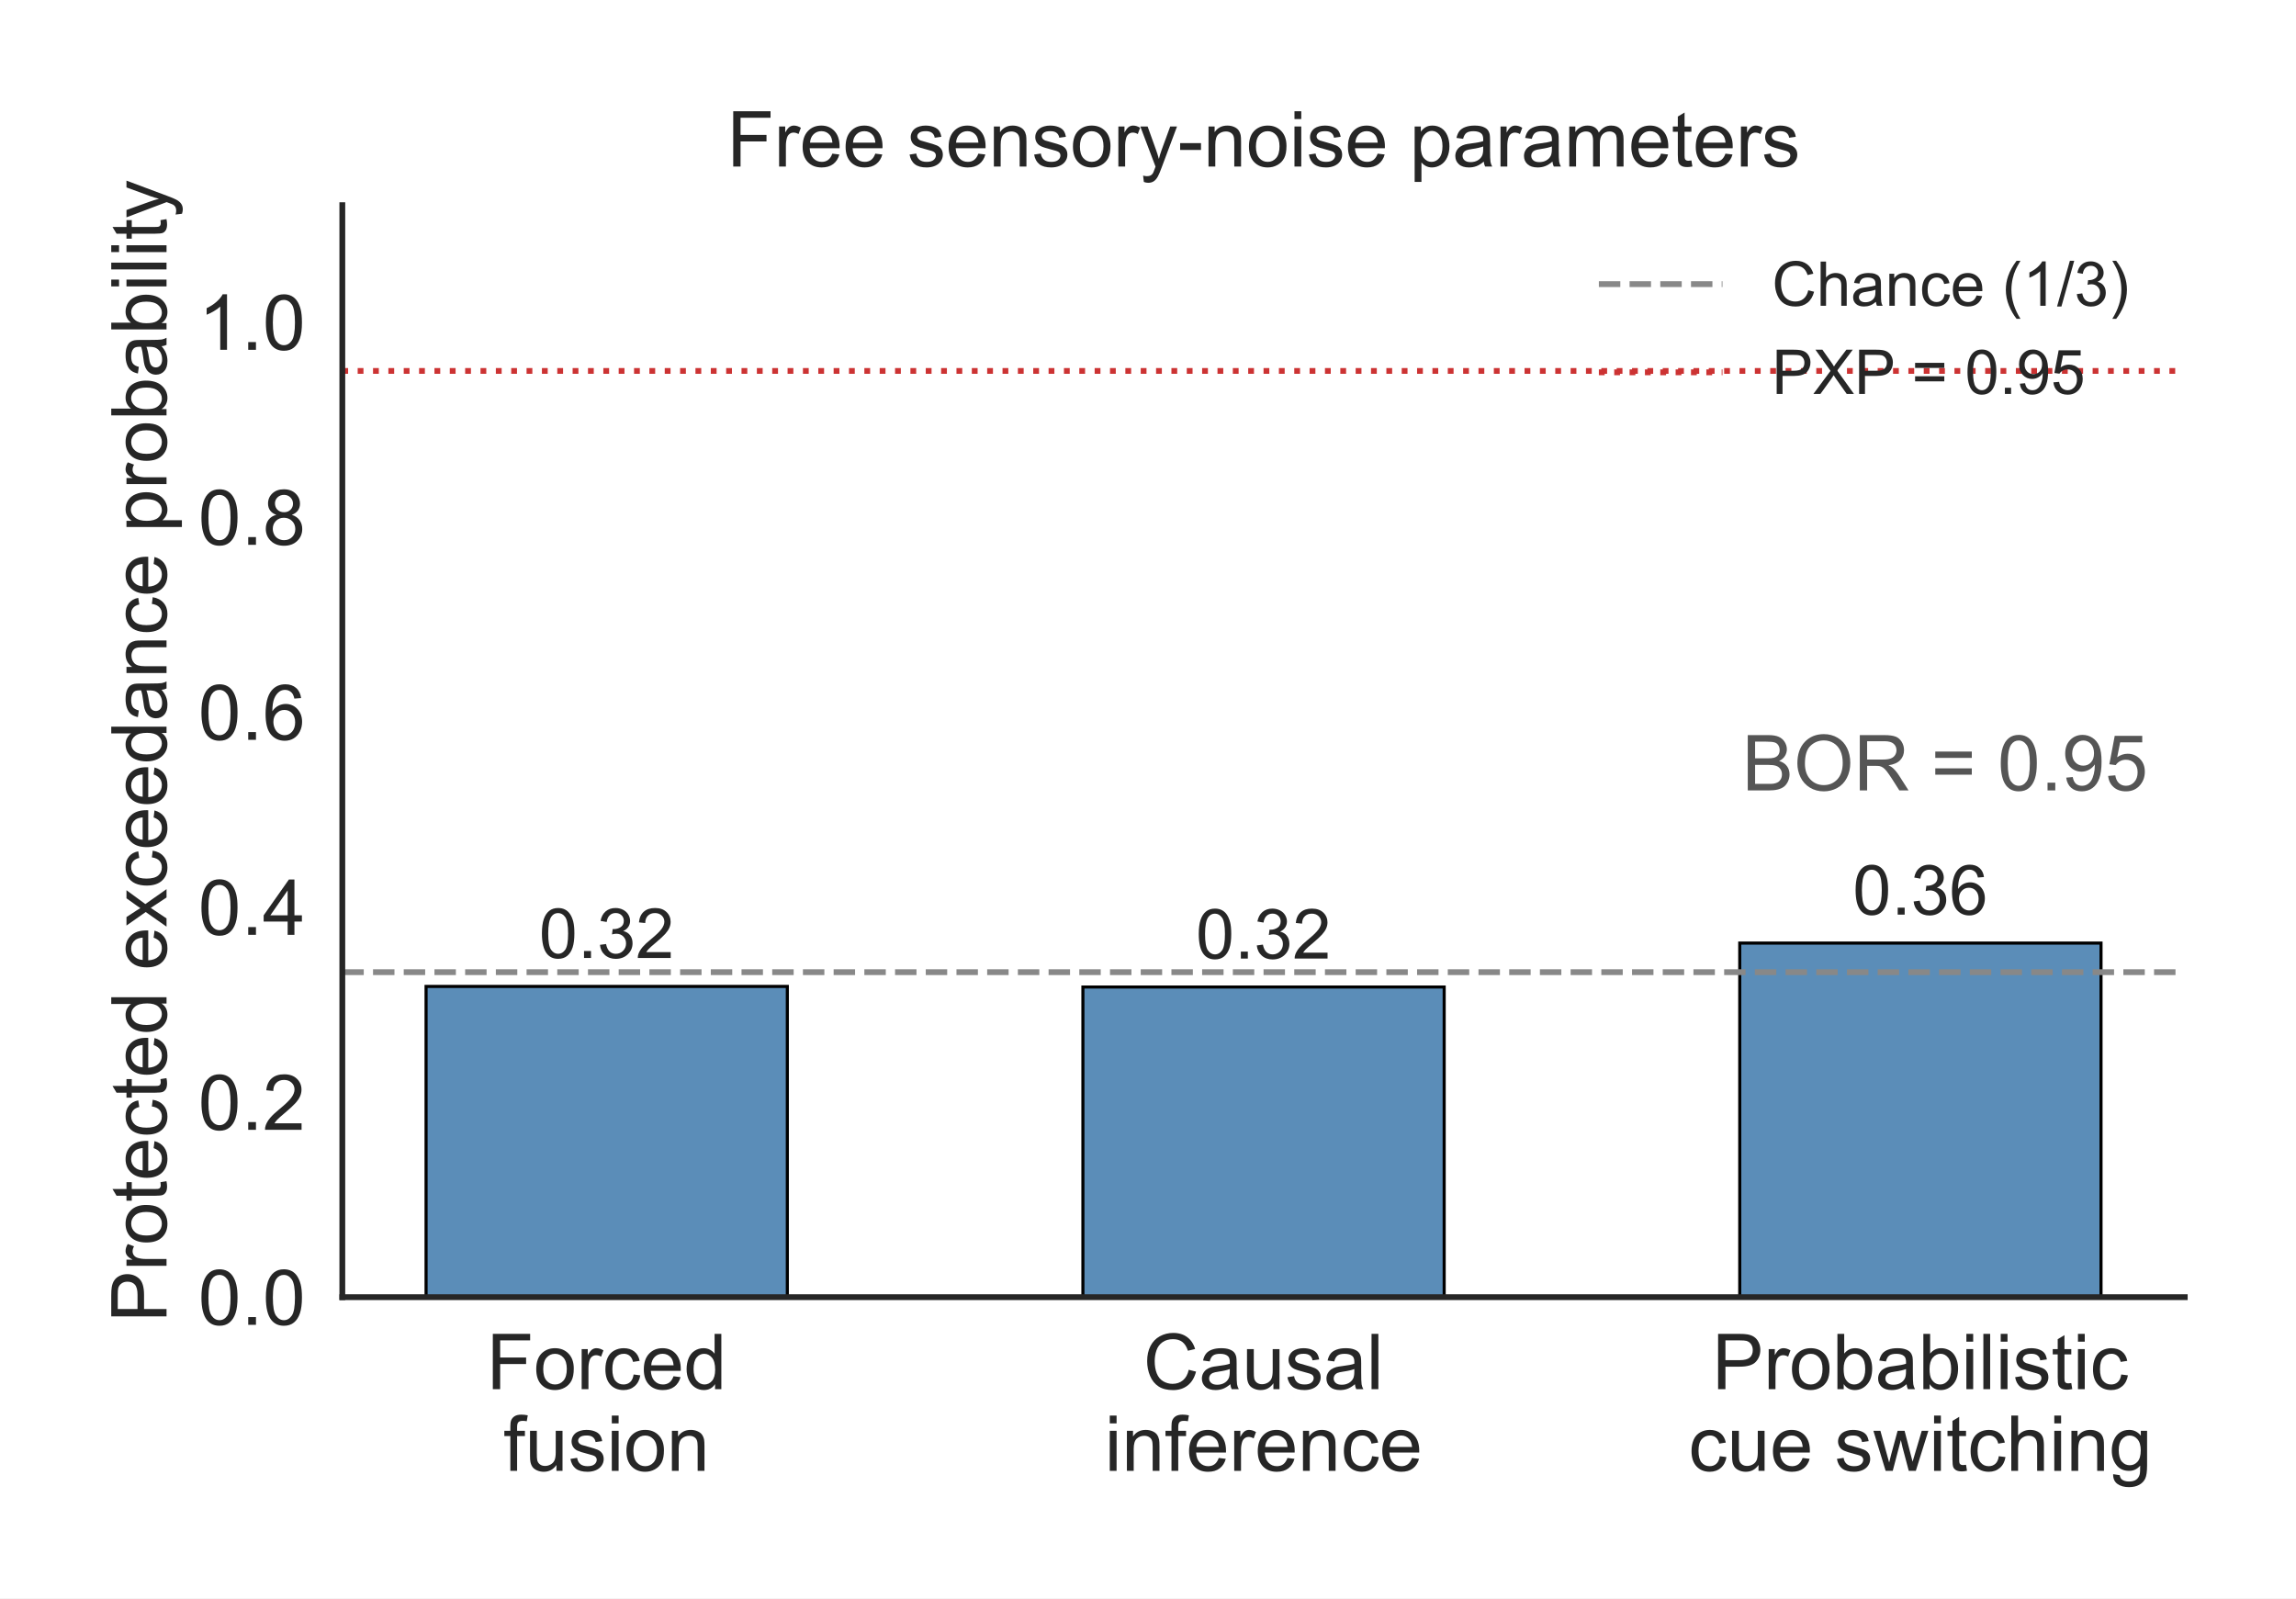
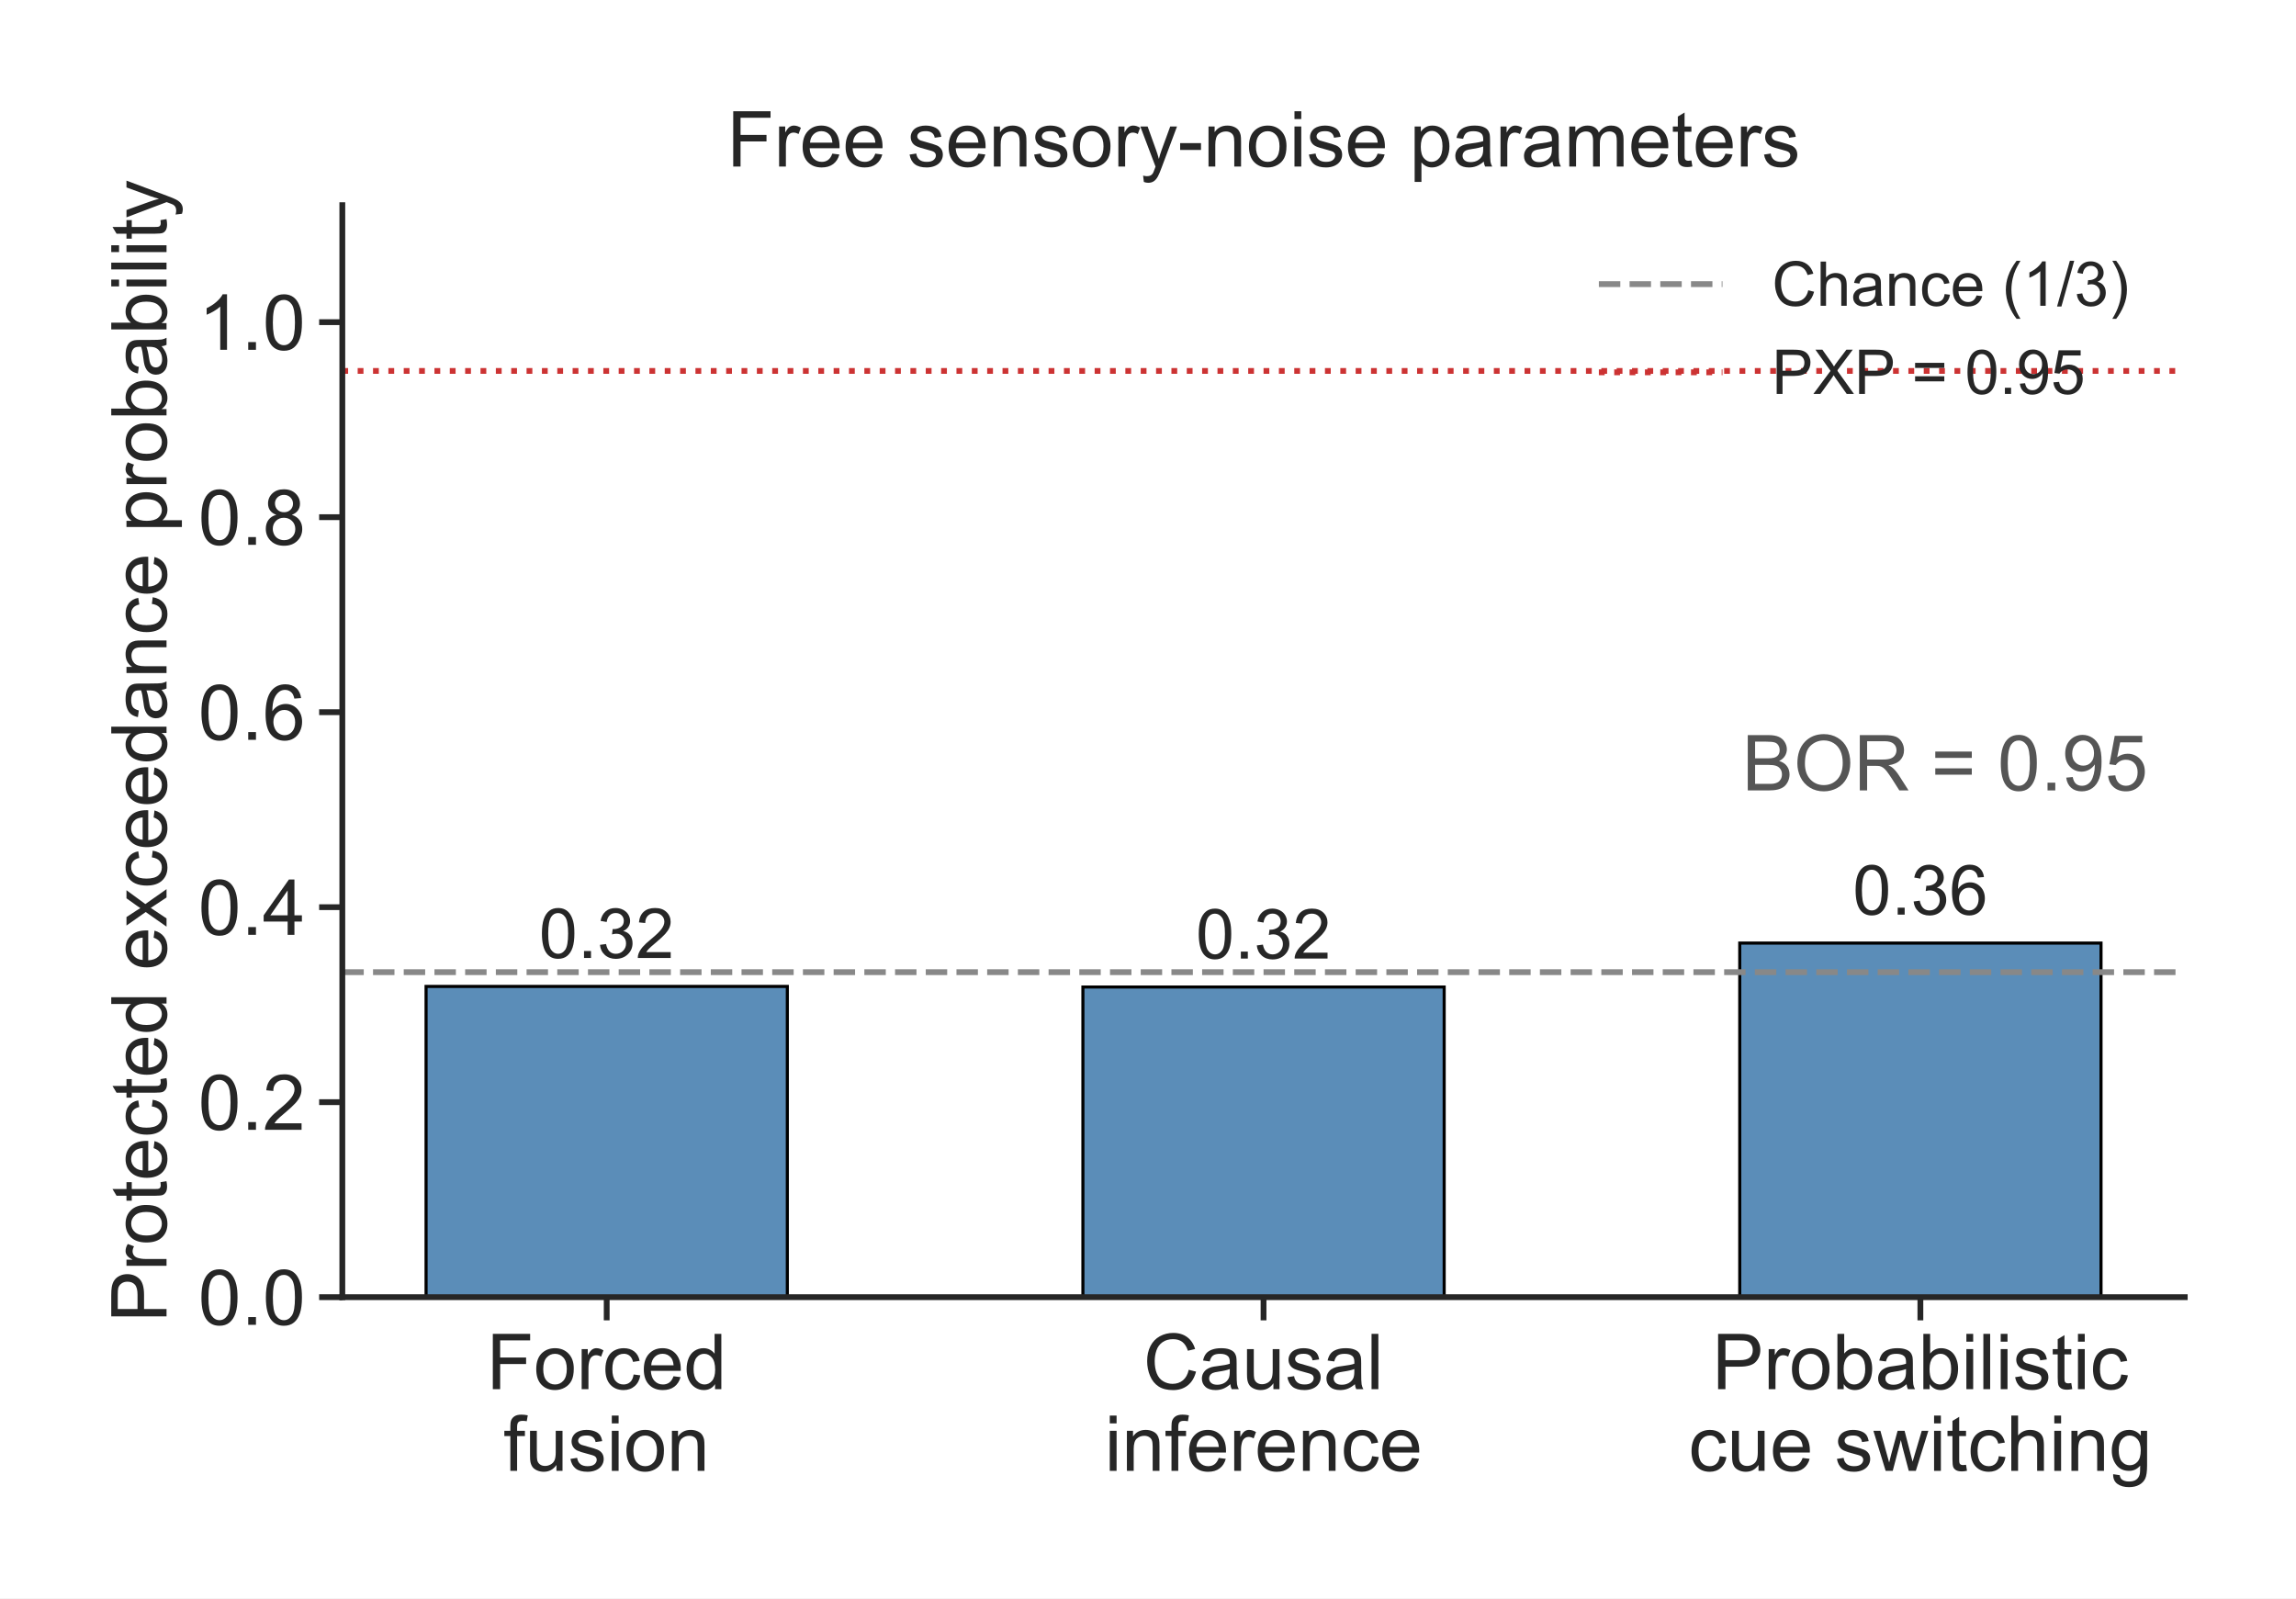
<svg xmlns="http://www.w3.org/2000/svg" xmlns:xlink="http://www.w3.org/1999/xlink" width="594.425pt" height="413.796pt" viewBox="0 0 594.425 413.796" version="1.1">
  <defs>
    <style type="text/css">*{stroke-linejoin: round; stroke-linecap: butt}</style>
  </defs>
  <g id="figure_1">
    <g id="patch_1">
      <path d="M 0 413.796  L 594.425 413.796  L 594.425 0  L 0 0  z " style="fill: #ffffff" />
    </g>
    <g id="axes_1">
      <g id="patch_2">
        <path d="M 88.625 335.818  L 565.625 335.818  L 565.625 53.116  L 88.625 53.116  z " style="fill: #ffffff" />
      </g>
      <g id="matplotlib.axis_1">
        <g id="xtick_1">
+           <g id="line2d_1">
+             <defs>
+               <path id="mfd891dc692" d="M 0 0  L 0 6  " style="stroke: #262626; stroke-width: 1.5" />
+             </defs>
+             <g>
+               <use xlink:href="#mfd891dc692" x="157.072" y="335.818" style="fill: #262626; stroke: #262626; stroke-width: 1.5" />
+             </g>
+           </g>
          <g id="text_1">
            <g style="fill: #262626" transform="translate(125.9512 359.6332) scale(0.2 -0.2)">
              <defs>
                <path id="ArialMT-46" d="M 525 0  L 525 4581  L 3616 4581  L 3616 4041  L 1131 4041  L 1131 2622  L 3281 2622  L 3281 2081  L 1131 2081  L 1131 0  L 525 0  z " transform="scale(0.015625)" />
                <path id="ArialMT-6f" d="M 213 1659  Q 213 2581 725 3025  Q 1153 3394 1769 3394  Q 2453 3394 2887 2945  Q 3322 2497 3322 1706  Q 3322 1066 3130 698  Q 2938 331 2570 128  Q 2203 -75 1769 -75  Q 1072 -75 642 372  Q 213 819 213 1659  z M 791 1659  Q 791 1022 1069 705  Q 1347 388 1769 388  Q 2188 388 2466 706  Q 2744 1025 2744 1678  Q 2744 2294 2464 2611  Q 2184 2928 1769 2928  Q 1347 2928 1069 2612  Q 791 2297 791 1659  z " transform="scale(0.015625)" />
                <path id="ArialMT-72" d="M 416 0  L 416 3319  L 922 3319  L 922 2816  Q 1116 3169 1280 3281  Q 1444 3394 1641 3394  Q 1925 3394 2219 3213  L 2025 2691  Q 1819 2813 1613 2813  Q 1428 2813 1281 2702  Q 1134 2591 1072 2394  Q 978 2094 978 1738  L 978 0  L 416 0  z " transform="scale(0.015625)" />
                <path id="ArialMT-63" d="M 2588 1216  L 3141 1144  Q 3050 572 2676 248  Q 2303 -75 1759 -75  Q 1078 -75 664 370  Q 250 816 250 1647  Q 250 2184 428 2587  Q 606 2991 970 3192  Q 1334 3394 1763 3394  Q 2303 3394 2647 3120  Q 2991 2847 3088 2344  L 2541 2259  Q 2463 2594 2264 2762  Q 2066 2931 1784 2931  Q 1359 2931 1093 2626  Q 828 2322 828 1663  Q 828 994 1084 691  Q 1341 388 1753 388  Q 2084 388 2306 591  Q 2528 794 2588 1216  z " transform="scale(0.015625)" />
                <path id="ArialMT-65" d="M 2694 1069  L 3275 997  Q 3138 488 2766 206  Q 2394 -75 1816 -75  Q 1088 -75 661 373  Q 234 822 234 1631  Q 234 2469 665 2931  Q 1097 3394 1784 3394  Q 2450 3394 2872 2941  Q 3294 2488 3294 1666  Q 3294 1616 3291 1516  L 816 1516  Q 847 969 1125 678  Q 1403 388 1819 388  Q 2128 388 2347 550  Q 2566 713 2694 1069  z M 847 1978  L 2700 1978  Q 2663 2397 2488 2606  Q 2219 2931 1791 2931  Q 1403 2931 1139 2672  Q 875 2413 847 1978  z " transform="scale(0.015625)" />
                <path id="ArialMT-64" d="M 2575 0  L 2575 419  Q 2259 -75 1647 -75  Q 1250 -75 917 144  Q 584 363 401 755  Q 219 1147 219 1656  Q 219 2153 384 2558  Q 550 2963 881 3178  Q 1213 3394 1622 3394  Q 1922 3394 2156 3267  Q 2391 3141 2538 2938  L 2538 4581  L 3097 4581  L 3097 0  L 2575 0  z M 797 1656  Q 797 1019 1065 703  Q 1334 388 1700 388  Q 2069 388 2326 689  Q 2584 991 2584 1609  Q 2584 2291 2321 2609  Q 2059 2928 1675 2928  Q 1300 2928 1048 2622  Q 797 2316 797 1656  z " transform="scale(0.015625)" />
              </defs>
              <use xlink:href="#ArialMT-46" />
              <use xlink:href="#ArialMT-6f" transform="translate(61.08398 0)" />
              <use xlink:href="#ArialMT-72" transform="translate(116.6992 0)" />
              <use xlink:href="#ArialMT-63" transform="translate(150 0)" />
              <use xlink:href="#ArialMT-65" transform="translate(200 0)" />
              <use xlink:href="#ArialMT-64" transform="translate(255.6152 0)" />
            </g>
            <g style="fill: #262626" transform="translate(130.3887 380.787) scale(0.2 -0.2)">
              <defs>
                <path id="ArialMT-66" d="M 556 0  L 556 2881  L 59 2881  L 59 3319  L 556 3319  L 556 3672  Q 556 4006 616 4169  Q 697 4388 901 4523  Q 1106 4659 1475 4659  Q 1713 4659 2000 4603  L 1916 4113  Q 1741 4144 1584 4144  Q 1328 4144 1222 4034  Q 1116 3925 1116 3625  L 1116 3319  L 1763 3319  L 1763 2881  L 1116 2881  L 1116 0  L 556 0  z " transform="scale(0.015625)" />
                <path id="ArialMT-75" d="M 2597 0  L 2597 488  Q 2209 -75 1544 -75  Q 1250 -75 995 37  Q 741 150 617 320  Q 494 491 444 738  Q 409 903 409 1263  L 409 3319  L 972 3319  L 972 1478  Q 972 1038 1006 884  Q 1059 663 1231 536  Q 1403 409 1656 409  Q 1909 409 2131 539  Q 2353 669 2445 892  Q 2538 1116 2538 1541  L 2538 3319  L 3100 3319  L 3100 0  L 2597 0  z " transform="scale(0.015625)" />
                <path id="ArialMT-73" d="M 197 991  L 753 1078  Q 800 744 1014 566  Q 1228 388 1613 388  Q 2000 388 2187 545  Q 2375 703 2375 916  Q 2375 1106 2209 1216  Q 2094 1291 1634 1406  Q 1016 1563 777 1677  Q 538 1791 414 1992  Q 291 2194 291 2438  Q 291 2659 392 2848  Q 494 3038 669 3163  Q 800 3259 1026 3326  Q 1253 3394 1513 3394  Q 1903 3394 2198 3281  Q 2494 3169 2634 2976  Q 2775 2784 2828 2463  L 2278 2388  Q 2241 2644 2061 2787  Q 1881 2931 1553 2931  Q 1166 2931 1000 2803  Q 834 2675 834 2503  Q 834 2394 903 2306  Q 972 2216 1119 2156  Q 1203 2125 1616 2013  Q 2213 1853 2448 1751  Q 2684 1650 2818 1456  Q 2953 1263 2953 975  Q 2953 694 2789 445  Q 2625 197 2315 61  Q 2006 -75 1616 -75  Q 969 -75 630 194  Q 291 463 197 991  z " transform="scale(0.015625)" />
                <path id="ArialMT-69" d="M 425 3934  L 425 4581  L 988 4581  L 988 3934  L 425 3934  z M 425 0  L 425 3319  L 988 3319  L 988 0  L 425 0  z " transform="scale(0.015625)" />
                <path id="ArialMT-6e" d="M 422 0  L 422 3319  L 928 3319  L 928 2847  Q 1294 3394 1984 3394  Q 2284 3394 2536 3286  Q 2788 3178 2913 3003  Q 3038 2828 3088 2588  Q 3119 2431 3119 2041  L 3119 0  L 2556 0  L 2556 2019  Q 2556 2363 2490 2533  Q 2425 2703 2258 2804  Q 2091 2906 1866 2906  Q 1506 2906 1245 2678  Q 984 2450 984 1813  L 984 0  L 422 0  z " transform="scale(0.015625)" />
              </defs>
              <use xlink:href="#ArialMT-66" />
              <use xlink:href="#ArialMT-75" transform="translate(27.7832 0)" />
              <use xlink:href="#ArialMT-73" transform="translate(83.39844 0)" />
              <use xlink:href="#ArialMT-69" transform="translate(133.3984 0)" />
              <use xlink:href="#ArialMT-6f" transform="translate(155.6152 0)" />
              <use xlink:href="#ArialMT-6e" transform="translate(211.2305 0)" />
            </g>
          </g>
        </g>
        <g id="xtick_2">
+           <g id="line2d_2">
+             <g>
+               <use xlink:href="#mfd891dc692" x="327.125" y="335.818" style="fill: #262626; stroke: #262626; stroke-width: 1.5" />
+             </g>
+           </g>
          <g id="text_2">
            <g style="fill: #262626" transform="translate(295.9984 359.6332) scale(0.2 -0.2)">
              <defs>
                <path id="ArialMT-43" d="M 3763 1606  L 4369 1453  Q 4178 706 3683 314  Q 3188 -78 2472 -78  Q 1731 -78 1267 223  Q 803 525 561 1097  Q 319 1669 319 2325  Q 319 3041 592 3573  Q 866 4106 1370 4382  Q 1875 4659 2481 4659  Q 3169 4659 3637 4309  Q 4106 3959 4291 3325  L 3694 3184  Q 3534 3684 3231 3912  Q 2928 4141 2469 4141  Q 1941 4141 1586 3887  Q 1231 3634 1087 3207  Q 944 2781 944 2328  Q 944 1744 1114 1308  Q 1284 872 1643 656  Q 2003 441 2422 441  Q 2931 441 3284 734  Q 3638 1028 3763 1606  z " transform="scale(0.015625)" />
                <path id="ArialMT-61" d="M 2588 409  Q 2275 144 1986 34  Q 1697 -75 1366 -75  Q 819 -75 525 192  Q 231 459 231 875  Q 231 1119 342 1320  Q 453 1522 633 1644  Q 813 1766 1038 1828  Q 1203 1872 1538 1913  Q 2219 1994 2541 2106  Q 2544 2222 2544 2253  Q 2544 2597 2384 2738  Q 2169 2928 1744 2928  Q 1347 2928 1158 2789  Q 969 2650 878 2297  L 328 2372  Q 403 2725 575 2942  Q 747 3159 1072 3276  Q 1397 3394 1825 3394  Q 2250 3394 2515 3294  Q 2781 3194 2906 3042  Q 3031 2891 3081 2659  Q 3109 2516 3109 2141  L 3109 1391  Q 3109 606 3145 398  Q 3181 191 3288 0  L 2700 0  Q 2613 175 2588 409  z M 2541 1666  Q 2234 1541 1622 1453  Q 1275 1403 1131 1340  Q 988 1278 909 1158  Q 831 1038 831 891  Q 831 666 1001 516  Q 1172 366 1500 366  Q 1825 366 2078 508  Q 2331 650 2450 897  Q 2541 1088 2541 1459  L 2541 1666  z " transform="scale(0.015625)" />
                <path id="ArialMT-6c" d="M 409 0  L 409 4581  L 972 4581  L 972 0  L 409 0  z " transform="scale(0.015625)" />
              </defs>
              <use xlink:href="#ArialMT-43" />
              <use xlink:href="#ArialMT-61" transform="translate(72.2168 0)" />
              <use xlink:href="#ArialMT-75" transform="translate(127.832 0)" />
              <use xlink:href="#ArialMT-73" transform="translate(183.4473 0)" />
              <use xlink:href="#ArialMT-61" transform="translate(233.4473 0)" />
              <use xlink:href="#ArialMT-6c" transform="translate(289.0625 0)" />
            </g>
            <g style="fill: #262626" transform="translate(285.9906 380.787) scale(0.2 -0.2)">
              <use xlink:href="#ArialMT-69" />
              <use xlink:href="#ArialMT-6e" transform="translate(22.2168 0)" />
              <use xlink:href="#ArialMT-66" transform="translate(77.83203 0)" />
              <use xlink:href="#ArialMT-65" transform="translate(105.6152 0)" />
              <use xlink:href="#ArialMT-72" transform="translate(161.2305 0)" />
              <use xlink:href="#ArialMT-65" transform="translate(194.5312 0)" />
              <use xlink:href="#ArialMT-6e" transform="translate(250.1465 0)" />
              <use xlink:href="#ArialMT-63" transform="translate(305.7617 0)" />
              <use xlink:href="#ArialMT-65" transform="translate(355.7617 0)" />
            </g>
          </g>
        </g>
        <g id="xtick_3">
+           <g id="line2d_3">
+             <g>
+               <use xlink:href="#mfd891dc692" x="497.178" y="335.818" style="fill: #262626; stroke: #262626; stroke-width: 1.5" />
+             </g>
+           </g>
          <g id="text_3">
            <g style="fill: #262626" transform="translate(443.2691 359.6332) scale(0.2 -0.2)">
              <defs>
                <path id="ArialMT-50" d="M 494 0  L 494 4581  L 2222 4581  Q 2678 4581 2919 4538  Q 3256 4481 3484 4323  Q 3713 4166 3852 3881  Q 3991 3597 3991 3256  Q 3991 2672 3619 2267  Q 3247 1863 2275 1863  L 1100 1863  L 1100 0  L 494 0  z M 1100 2403  L 2284 2403  Q 2872 2403 3119 2622  Q 3366 2841 3366 3238  Q 3366 3525 3220 3729  Q 3075 3934 2838 4000  Q 2684 4041 2272 4041  L 1100 4041  L 1100 2403  z " transform="scale(0.015625)" />
                <path id="ArialMT-62" d="M 941 0  L 419 0  L 419 4581  L 981 4581  L 981 2947  Q 1338 3394 1891 3394  Q 2197 3394 2470 3270  Q 2744 3147 2920 2923  Q 3097 2700 3197 2384  Q 3297 2069 3297 1709  Q 3297 856 2875 390  Q 2453 -75 1863 -75  Q 1275 -75 941 416  L 941 0  z M 934 1684  Q 934 1088 1097 822  Q 1363 388 1816 388  Q 2184 388 2453 708  Q 2722 1028 2722 1663  Q 2722 2313 2464 2622  Q 2206 2931 1841 2931  Q 1472 2931 1203 2611  Q 934 2291 934 1684  z " transform="scale(0.015625)" />
                <path id="ArialMT-74" d="M 1650 503  L 1731 6  Q 1494 -44 1306 -44  Q 1000 -44 831 53  Q 663 150 594 308  Q 525 466 525 972  L 525 2881  L 113 2881  L 113 3319  L 525 3319  L 525 4141  L 1084 4478  L 1084 3319  L 1650 3319  L 1650 2881  L 1084 2881  L 1084 941  Q 1084 700 1114 631  Q 1144 563 1211 522  Q 1278 481 1403 481  Q 1497 481 1650 503  z " transform="scale(0.015625)" />
              </defs>
              <use xlink:href="#ArialMT-50" />
              <use xlink:href="#ArialMT-72" transform="translate(66.69922 0)" />
              <use xlink:href="#ArialMT-6f" transform="translate(100 0)" />
              <use xlink:href="#ArialMT-62" transform="translate(155.6152 0)" />
              <use xlink:href="#ArialMT-61" transform="translate(211.2305 0)" />
              <use xlink:href="#ArialMT-62" transform="translate(266.8457 0)" />
              <use xlink:href="#ArialMT-69" transform="translate(322.4609 0)" />
              <use xlink:href="#ArialMT-6c" transform="translate(344.6777 0)" />
              <use xlink:href="#ArialMT-69" transform="translate(366.8945 0)" />
              <use xlink:href="#ArialMT-73" transform="translate(389.1113 0)" />
              <use xlink:href="#ArialMT-74" transform="translate(439.1113 0)" />
              <use xlink:href="#ArialMT-69" transform="translate(466.8945 0)" />
              <use xlink:href="#ArialMT-63" transform="translate(489.1113 0)" />
            </g>
            <g style="fill: #262626" transform="translate(437.1519 380.787) scale(0.2 -0.2)">
              <defs>
                <path id="ArialMT-20" transform="scale(0.015625)" />
                <path id="ArialMT-77" d="M 1034 0  L 19 3319  L 600 3319  L 1128 1403  L 1325 691  Q 1338 744 1497 1375  L 2025 3319  L 2603 3319  L 3100 1394  L 3266 759  L 3456 1400  L 4025 3319  L 4572 3319  L 3534 0  L 2950 0  L 2422 1988  L 2294 2553  L 1622 0  L 1034 0  z " transform="scale(0.015625)" />
                <path id="ArialMT-68" d="M 422 0  L 422 4581  L 984 4581  L 984 2938  Q 1378 3394 1978 3394  Q 2347 3394 2619 3248  Q 2891 3103 3008 2847  Q 3125 2591 3125 2103  L 3125 0  L 2563 0  L 2563 2103  Q 2563 2525 2380 2717  Q 2197 2909 1863 2909  Q 1613 2909 1392 2779  Q 1172 2650 1078 2428  Q 984 2206 984 1816  L 984 0  L 422 0  z " transform="scale(0.015625)" />
                <path id="ArialMT-67" d="M 319 -275  L 866 -356  Q 900 -609 1056 -725  Q 1266 -881 1628 -881  Q 2019 -881 2231 -725  Q 2444 -569 2519 -288  Q 2563 -116 2559 434  Q 2191 0 1641 0  Q 956 0 581 494  Q 206 988 206 1678  Q 206 2153 378 2554  Q 550 2956 876 3175  Q 1203 3394 1644 3394  Q 2231 3394 2613 2919  L 2613 3319  L 3131 3319  L 3131 450  Q 3131 -325 2973 -648  Q 2816 -972 2473 -1159  Q 2131 -1347 1631 -1347  Q 1038 -1347 672 -1080  Q 306 -813 319 -275  z M 784 1719  Q 784 1066 1043 766  Q 1303 466 1694 466  Q 2081 466 2343 764  Q 2606 1063 2606 1700  Q 2606 2309 2336 2618  Q 2066 2928 1684 2928  Q 1309 2928 1046 2623  Q 784 2319 784 1719  z " transform="scale(0.015625)" />
              </defs>
              <use xlink:href="#ArialMT-63" />
              <use xlink:href="#ArialMT-75" transform="translate(50 0)" />
              <use xlink:href="#ArialMT-65" transform="translate(105.6152 0)" />
              <use xlink:href="#ArialMT-20" transform="translate(161.2305 0)" />
              <use xlink:href="#ArialMT-73" transform="translate(189.0137 0)" />
              <use xlink:href="#ArialMT-77" transform="translate(239.0137 0)" />
              <use xlink:href="#ArialMT-69" transform="translate(311.2305 0)" />
              <use xlink:href="#ArialMT-74" transform="translate(333.4473 0)" />
              <use xlink:href="#ArialMT-63" transform="translate(361.2305 0)" />
              <use xlink:href="#ArialMT-68" transform="translate(411.2305 0)" />
              <use xlink:href="#ArialMT-69" transform="translate(466.8457 0)" />
              <use xlink:href="#ArialMT-6e" transform="translate(489.0625 0)" />
              <use xlink:href="#ArialMT-67" transform="translate(544.6777 0)" />
            </g>
          </g>
        </g>
      </g>
      <g id="matplotlib.axis_2">
        <g id="ytick_1">
+           <g id="line2d_4">
+             <defs>
+               <path id="m33ff378c13" d="M 0 0  L -6 0  " style="stroke: #262626; stroke-width: 1.5" />
+             </defs>
+             <g>
+               <use xlink:href="#m33ff378c13" x="88.625" y="335.818" style="fill: #262626; stroke: #262626; stroke-width: 1.5" />
+             </g>
+           </g>
          <g id="text_4">
            <g style="fill: #262626" transform="translate(51.325 342.9754) scale(0.2 -0.2)">
              <defs>
                <path id="ArialMT-30" d="M 266 2259  Q 266 3072 433 3567  Q 600 4063 929 4331  Q 1259 4600 1759 4600  Q 2128 4600 2406 4451  Q 2684 4303 2865 4023  Q 3047 3744 3150 3342  Q 3253 2941 3253 2259  Q 3253 1453 3087 958  Q 2922 463 2592 192  Q 2263 -78 1759 -78  Q 1097 -78 719 397  Q 266 969 266 2259  z M 844 2259  Q 844 1131 1108 757  Q 1372 384 1759 384  Q 2147 384 2411 759  Q 2675 1134 2675 2259  Q 2675 3391 2411 3762  Q 2147 4134 1753 4134  Q 1366 4134 1134 3806  Q 844 3388 844 2259  z " transform="scale(0.015625)" />
                <path id="ArialMT-2e" d="M 581 0  L 581 641  L 1222 641  L 1222 0  L 581 0  z " transform="scale(0.015625)" />
              </defs>
              <use xlink:href="#ArialMT-30" />
              <use xlink:href="#ArialMT-2e" transform="translate(55.61523 0)" />
              <use xlink:href="#ArialMT-30" transform="translate(83.39844 0)" />
            </g>
          </g>
        </g>
        <g id="ytick_2">
+           <g id="line2d_5">
+             <g>
+               <use xlink:href="#m33ff378c13" x="88.625" y="285.335" style="fill: #262626; stroke: #262626; stroke-width: 1.5" />
+             </g>
+           </g>
          <g id="text_5">
            <g style="fill: #262626" transform="translate(51.325 292.4929) scale(0.2 -0.2)">
              <defs>
                <path id="ArialMT-32" d="M 3222 541  L 3222 0  L 194 0  Q 188 203 259 391  Q 375 700 629 1000  Q 884 1300 1366 1694  Q 2113 2306 2375 2664  Q 2638 3022 2638 3341  Q 2638 3675 2398 3904  Q 2159 4134 1775 4134  Q 1369 4134 1125 3890  Q 881 3647 878 3216  L 300 3275  Q 359 3922 746 4261  Q 1134 4600 1788 4600  Q 2447 4600 2831 4234  Q 3216 3869 3216 3328  Q 3216 3053 3103 2787  Q 2991 2522 2730 2228  Q 2469 1934 1863 1422  Q 1356 997 1212 845  Q 1069 694 975 541  L 3222 541  z " transform="scale(0.015625)" />
              </defs>
              <use xlink:href="#ArialMT-30" />
              <use xlink:href="#ArialMT-2e" transform="translate(55.61523 0)" />
              <use xlink:href="#ArialMT-32" transform="translate(83.39844 0)" />
            </g>
          </g>
        </g>
        <g id="ytick_3">
+           <g id="line2d_6">
+             <g>
+               <use xlink:href="#m33ff378c13" x="88.625" y="234.853" style="fill: #262626; stroke: #262626; stroke-width: 1.5" />
+             </g>
+           </g>
          <g id="text_6">
            <g style="fill: #262626" transform="translate(51.325 242.0104) scale(0.2 -0.2)">
              <defs>
                <path id="ArialMT-34" d="M 2069 0  L 2069 1097  L 81 1097  L 81 1613  L 2172 4581  L 2631 4581  L 2631 1613  L 3250 1613  L 3250 1097  L 2631 1097  L 2631 0  L 2069 0  z M 2069 1613  L 2069 3678  L 634 1613  L 2069 1613  z " transform="scale(0.015625)" />
              </defs>
              <use xlink:href="#ArialMT-30" />
              <use xlink:href="#ArialMT-2e" transform="translate(55.61523 0)" />
              <use xlink:href="#ArialMT-34" transform="translate(83.39844 0)" />
            </g>
          </g>
        </g>
        <g id="ytick_4">
+           <g id="line2d_7">
+             <g>
+               <use xlink:href="#m33ff378c13" x="88.625" y="184.37" style="fill: #262626; stroke: #262626; stroke-width: 1.5" />
+             </g>
+           </g>
          <g id="text_7">
            <g style="fill: #262626" transform="translate(51.325 191.5279) scale(0.2 -0.2)">
              <defs>
                <path id="ArialMT-36" d="M 3184 3459  L 2625 3416  Q 2550 3747 2413 3897  Q 2184 4138 1850 4138  Q 1581 4138 1378 3988  Q 1113 3794 959 3422  Q 806 3050 800 2363  Q 1003 2672 1297 2822  Q 1591 2972 1913 2972  Q 2475 2972 2870 2558  Q 3266 2144 3266 1488  Q 3266 1056 3080 686  Q 2894 316 2569 119  Q 2244 -78 1831 -78  Q 1128 -78 684 439  Q 241 956 241 2144  Q 241 3472 731 4075  Q 1159 4600 1884 4600  Q 2425 4600 2770 4297  Q 3116 3994 3184 3459  z M 888 1484  Q 888 1194 1011 928  Q 1134 663 1356 523  Q 1578 384 1822 384  Q 2178 384 2434 671  Q 2691 959 2691 1453  Q 2691 1928 2437 2201  Q 2184 2475 1800 2475  Q 1419 2475 1153 2201  Q 888 1928 888 1484  z " transform="scale(0.015625)" />
              </defs>
              <use xlink:href="#ArialMT-30" />
              <use xlink:href="#ArialMT-2e" transform="translate(55.61523 0)" />
              <use xlink:href="#ArialMT-36" transform="translate(83.39844 0)" />
            </g>
          </g>
        </g>
        <g id="ytick_5">
+           <g id="line2d_8">
+             <g>
+               <use xlink:href="#m33ff378c13" x="88.625" y="133.888" style="fill: #262626; stroke: #262626; stroke-width: 1.5" />
+             </g>
+           </g>
          <g id="text_8">
            <g style="fill: #262626" transform="translate(51.325 141.0454) scale(0.2 -0.2)">
              <defs>
                <path id="ArialMT-38" d="M 1131 2484  Q 781 2613 612 2850  Q 444 3088 444 3419  Q 444 3919 803 4259  Q 1163 4600 1759 4600  Q 2359 4600 2725 4251  Q 3091 3903 3091 3403  Q 3091 3084 2923 2848  Q 2756 2613 2416 2484  Q 2838 2347 3058 2040  Q 3278 1734 3278 1309  Q 3278 722 2862 322  Q 2447 -78 1769 -78  Q 1091 -78 675 323  Q 259 725 259 1325  Q 259 1772 486 2073  Q 713 2375 1131 2484  z M 1019 3438  Q 1019 3113 1228 2906  Q 1438 2700 1772 2700  Q 2097 2700 2305 2904  Q 2513 3109 2513 3406  Q 2513 3716 2298 3927  Q 2084 4138 1766 4138  Q 1444 4138 1231 3931  Q 1019 3725 1019 3438  z M 838 1322  Q 838 1081 952 856  Q 1066 631 1291 507  Q 1516 384 1775 384  Q 2178 384 2440 643  Q 2703 903 2703 1303  Q 2703 1709 2433 1975  Q 2163 2241 1756 2241  Q 1359 2241 1098 1978  Q 838 1716 838 1322  z " transform="scale(0.015625)" />
              </defs>
              <use xlink:href="#ArialMT-30" />
              <use xlink:href="#ArialMT-2e" transform="translate(55.61523 0)" />
              <use xlink:href="#ArialMT-38" transform="translate(83.39844 0)" />
            </g>
          </g>
        </g>
        <g id="ytick_6">
+           <g id="line2d_9">
+             <g>
+               <use xlink:href="#m33ff378c13" x="88.625" y="83.405" style="fill: #262626; stroke: #262626; stroke-width: 1.5" />
+             </g>
+           </g>
          <g id="text_9">
            <g style="fill: #262626" transform="translate(51.325 90.56294) scale(0.2 -0.2)">
              <defs>
                <path id="ArialMT-31" d="M 2384 0  L 1822 0  L 1822 3584  Q 1619 3391 1289 3197  Q 959 3003 697 2906  L 697 3450  Q 1169 3672 1522 3987  Q 1875 4303 2022 4600  L 2384 4600  L 2384 0  z " transform="scale(0.015625)" />
              </defs>
              <use xlink:href="#ArialMT-31" />
              <use xlink:href="#ArialMT-2e" transform="translate(55.61523 0)" />
              <use xlink:href="#ArialMT-30" transform="translate(83.39844 0)" />
            </g>
          </g>
        </g>
        <g id="text_10">
          <g style="fill: #262626" transform="translate(43.11563 342.3276) rotate(-90) scale(0.2 -0.2)">
            <defs>
              <path id="ArialMT-78" d="M 47 0  L 1259 1725  L 138 3319  L 841 3319  L 1350 2541  Q 1494 2319 1581 2169  Q 1719 2375 1834 2534  L 2394 3319  L 3066 3319  L 1919 1756  L 3153 0  L 2463 0  L 1781 1031  L 1600 1309  L 728 0  L 47 0  z " transform="scale(0.015625)" />
              <path id="ArialMT-70" d="M 422 -1272  L 422 3319  L 934 3319  L 934 2888  Q 1116 3141 1344 3267  Q 1572 3394 1897 3394  Q 2322 3394 2647 3175  Q 2972 2956 3137 2557  Q 3303 2159 3303 1684  Q 3303 1175 3120 767  Q 2938 359 2589 142  Q 2241 -75 1856 -75  Q 1575 -75 1351 44  Q 1128 163 984 344  L 984 -1272  L 422 -1272  z M 931 1641  Q 931 1000 1190 694  Q 1450 388 1819 388  Q 2194 388 2461 705  Q 2728 1022 2728 1688  Q 2728 2322 2467 2637  Q 2206 2953 1844 2953  Q 1484 2953 1207 2617  Q 931 2281 931 1641  z " transform="scale(0.015625)" />
              <path id="ArialMT-79" d="M 397 -1278  L 334 -750  Q 519 -800 656 -800  Q 844 -800 956 -737  Q 1069 -675 1141 -563  Q 1194 -478 1313 -144  Q 1328 -97 1363 -6  L 103 3319  L 709 3319  L 1400 1397  Q 1534 1031 1641 628  Q 1738 1016 1872 1384  L 2581 3319  L 3144 3319  L 1881 -56  Q 1678 -603 1566 -809  Q 1416 -1088 1222 -1217  Q 1028 -1347 759 -1347  Q 597 -1347 397 -1278  z " transform="scale(0.015625)" />
            </defs>
            <use xlink:href="#ArialMT-50" />
            <use xlink:href="#ArialMT-72" transform="translate(66.69922 0)" />
            <use xlink:href="#ArialMT-6f" transform="translate(100 0)" />
            <use xlink:href="#ArialMT-74" transform="translate(155.6152 0)" />
            <use xlink:href="#ArialMT-65" transform="translate(183.3984 0)" />
            <use xlink:href="#ArialMT-63" transform="translate(239.0137 0)" />
            <use xlink:href="#ArialMT-74" transform="translate(289.0137 0)" />
            <use xlink:href="#ArialMT-65" transform="translate(316.7969 0)" />
            <use xlink:href="#ArialMT-64" transform="translate(372.4121 0)" />
            <use xlink:href="#ArialMT-20" transform="translate(428.0273 0)" />
            <use xlink:href="#ArialMT-65" transform="translate(455.8105 0)" />
            <use xlink:href="#ArialMT-78" transform="translate(511.4258 0)" />
            <use xlink:href="#ArialMT-63" transform="translate(561.4258 0)" />
            <use xlink:href="#ArialMT-65" transform="translate(611.4258 0)" />
            <use xlink:href="#ArialMT-65" transform="translate(667.041 0)" />
            <use xlink:href="#ArialMT-64" transform="translate(722.6562 0)" />
            <use xlink:href="#ArialMT-61" transform="translate(778.2715 0)" />
            <use xlink:href="#ArialMT-6e" transform="translate(833.8867 0)" />
            <use xlink:href="#ArialMT-63" transform="translate(889.502 0)" />
            <use xlink:href="#ArialMT-65" transform="translate(939.502 0)" />
            <use xlink:href="#ArialMT-20" transform="translate(995.1172 0)" />
            <use xlink:href="#ArialMT-70" transform="translate(1022.9 0)" />
            <use xlink:href="#ArialMT-72" transform="translate(1078.516 0)" />
            <use xlink:href="#ArialMT-6f" transform="translate(1111.816 0)" />
            <use xlink:href="#ArialMT-62" transform="translate(1167.432 0)" />
            <use xlink:href="#ArialMT-61" transform="translate(1223.047 0)" />
            <use xlink:href="#ArialMT-62" transform="translate(1278.662 0)" />
            <use xlink:href="#ArialMT-69" transform="translate(1334.277 0)" />
            <use xlink:href="#ArialMT-6c" transform="translate(1356.494 0)" />
            <use xlink:href="#ArialMT-69" transform="translate(1378.711 0)" />
            <use xlink:href="#ArialMT-74" transform="translate(1400.928 0)" />
            <use xlink:href="#ArialMT-79" transform="translate(1428.711 0)" />
          </g>
        </g>
      </g>
      <g id="patch_3">
-         <path d="M 110.307 335.818  L 203.836 335.818  L 203.836 255.37  L 110.307 255.37  z " clip-path="url(#p1be868c7df)" style="fill: #5b8db8; stroke: #000000; stroke-width: 0.8; stroke-linejoin: miter" />
+         <path d="M 110.307 335.818  L 203.836 335.818  L 203.836 255.37  L 110.307 255.37  z " clip-path="url(#p70b43119bf)" style="fill: #5b8db8; stroke: #000000; stroke-width: 0.8; stroke-linejoin: miter" />
      </g>
      <g id="patch_4">
-         <path d="M 280.36 335.818  L 373.89 335.818  L 373.89 255.524  L 280.36 255.524  z " clip-path="url(#p1be868c7df)" style="fill: #5b8db8; stroke: #000000; stroke-width: 0.8; stroke-linejoin: miter" />
+         <path d="M 280.36 335.818  L 373.89 335.818  L 373.89 255.522  L 280.36 255.522  z " clip-path="url(#p70b43119bf)" style="fill: #5b8db8; stroke: #000000; stroke-width: 0.8; stroke-linejoin: miter" />
      </g>
      <g id="patch_5">
-         <path d="M 450.414 335.818  L 543.943 335.818  L 543.943 244.146  L 450.414 244.146  z " clip-path="url(#p1be868c7df)" style="fill: #5b8db8; stroke: #000000; stroke-width: 0.8; stroke-linejoin: miter" />
-       </g>
-       <g id="line2d_1">
-         <path d="M 88.625 251.68  L 565.625 251.68  " clip-path="url(#p1be868c7df)" style="fill: none; stroke-dasharray: 5.55,2.4; stroke-dashoffset: 0; stroke: #888888; stroke-width: 1.5" />
-       </g>
-       <g id="line2d_2">
-         <path d="M 88.625 96.026  L 565.625 96.026  " clip-path="url(#p1be868c7df)" style="fill: none; stroke-dasharray: 1.5,2.475; stroke-dashoffset: 0; stroke: #cc3333; stroke-width: 1.5" />
+         <path d="M 450.414 335.818  L 543.943 335.818  L 543.943 244.149  L 450.414 244.149  z " clip-path="url(#p70b43119bf)" style="fill: #5b8db8; stroke: #000000; stroke-width: 0.8; stroke-linejoin: miter" />
+       </g>
+       <g id="line2d_10">
+         <path d="M 88.625 251.68  L 565.625 251.68  " clip-path="url(#p70b43119bf)" style="fill: none; stroke-dasharray: 5.55,2.4; stroke-dashoffset: 0; stroke: #888888; stroke-width: 1.5" />
+       </g>
+       <g id="line2d_11">
+         <path d="M 88.625 96.026  L 565.625 96.026  " clip-path="url(#p70b43119bf)" style="fill: none; stroke-dasharray: 1.5,2.475; stroke-dashoffset: 0; stroke: #cc3333; stroke-width: 1.5" />
      </g>
      <g id="patch_6">
        <path d="M 88.625 335.818  L 88.625 53.116  " style="fill: none; stroke: #262626; stroke-width: 1.5; stroke-linejoin: miter; stroke-linecap: square" />
      </g>
      <g id="patch_7">
        <path d="M 88.625 335.818  L 565.625 335.818  " style="fill: none; stroke: #262626; stroke-width: 1.5; stroke-linejoin: miter; stroke-linecap: square" />
      </g>
      <g id="text_11">
-         <g style="fill: #262626" transform="translate(139.5567 248.0066) scale(0.18 -0.18)">
+         <g style="fill: #262626" transform="translate(139.5567 248.0061) scale(0.18 -0.18)">
          <defs>
            <path id="ArialMT-33" d="M 269 1209  L 831 1284  Q 928 806 1161 595  Q 1394 384 1728 384  Q 2125 384 2398 659  Q 2672 934 2672 1341  Q 2672 1728 2419 1979  Q 2166 2231 1775 2231  Q 1616 2231 1378 2169  L 1441 2663  Q 1497 2656 1531 2656  Q 1891 2656 2178 2843  Q 2466 3031 2466 3422  Q 2466 3731 2256 3934  Q 2047 4138 1716 4138  Q 1388 4138 1169 3931  Q 950 3725 888 3313  L 325 3413  Q 428 3978 793 4289  Q 1159 4600 1703 4600  Q 2078 4600 2393 4439  Q 2709 4278 2876 4000  Q 3044 3722 3044 3409  Q 3044 3113 2884 2869  Q 2725 2625 2413 2481  Q 2819 2388 3044 2092  Q 3269 1797 3269 1353  Q 3269 753 2831 336  Q 2394 -81 1725 -81  Q 1122 -81 723 278  Q 325 638 269 1209  z " transform="scale(0.015625)" />
          </defs>
          <use xlink:href="#ArialMT-30" />
          <use xlink:href="#ArialMT-2e" transform="translate(55.61523 0)" />
          <use xlink:href="#ArialMT-33" transform="translate(83.39844 0)" />
          <use xlink:href="#ArialMT-32" transform="translate(139.0137 0)" />
        </g>
      </g>
      <g id="text_12">
-         <g style="fill: #262626" transform="translate(309.6102 248.16) scale(0.18 -0.18)">
+         <g style="fill: #262626" transform="translate(309.6102 248.1583) scale(0.18 -0.18)">
          <use xlink:href="#ArialMT-30" />
          <use xlink:href="#ArialMT-2e" transform="translate(55.61523 0)" />
          <use xlink:href="#ArialMT-33" transform="translate(83.39844 0)" />
          <use xlink:href="#ArialMT-32" transform="translate(139.0137 0)" />
        </g>
      </g>
      <g id="text_13">
-         <g style="fill: #262626" transform="translate(479.6636 236.7827) scale(0.18 -0.18)">
+         <g style="fill: #262626" transform="translate(479.6636 236.7849) scale(0.18 -0.18)">
          <use xlink:href="#ArialMT-30" />
          <use xlink:href="#ArialMT-2e" transform="translate(55.61523 0)" />
          <use xlink:href="#ArialMT-33" transform="translate(83.39844 0)" />
          <use xlink:href="#ArialMT-36" transform="translate(139.0137 0)" />
        </g>
      </g>
      <g id="text_14">
        <g style="fill: #555555" transform="translate(451.0288 204.6267) scale(0.2 -0.2)">
          <defs>
            <path id="ArialMT-42" d="M 469 0  L 469 4581  L 2188 4581  Q 2713 4581 3030 4442  Q 3347 4303 3526 4014  Q 3706 3725 3706 3409  Q 3706 3116 3547 2856  Q 3388 2597 3066 2438  Q 3481 2316 3704 2022  Q 3928 1728 3928 1328  Q 3928 1006 3792 729  Q 3656 453 3456 303  Q 3256 153 2954 76  Q 2653 0 2216 0  L 469 0  z M 1075 2656  L 2066 2656  Q 2469 2656 2644 2709  Q 2875 2778 2992 2937  Q 3109 3097 3109 3338  Q 3109 3566 3000 3739  Q 2891 3913 2687 3977  Q 2484 4041 1991 4041  L 1075 4041  L 1075 2656  z M 1075 541  L 2216 541  Q 2509 541 2628 563  Q 2838 600 2978 687  Q 3119 775 3209 942  Q 3300 1109 3300 1328  Q 3300 1584 3169 1773  Q 3038 1963 2805 2039  Q 2572 2116 2134 2116  L 1075 2116  L 1075 541  z " transform="scale(0.015625)" />
            <path id="ArialMT-4f" d="M 309 2231  Q 309 3372 921 4017  Q 1534 4663 2503 4663  Q 3138 4663 3647 4359  Q 4156 4056 4423 3514  Q 4691 2972 4691 2284  Q 4691 1588 4409 1038  Q 4128 488 3612 205  Q 3097 -78 2500 -78  Q 1853 -78 1343 234  Q 834 547 571 1087  Q 309 1628 309 2231  z M 934 2222  Q 934 1394 1379 917  Q 1825 441 2497 441  Q 3181 441 3623 922  Q 4066 1403 4066 2288  Q 4066 2847 3877 3264  Q 3688 3681 3323 3911  Q 2959 4141 2506 4141  Q 1863 4141 1398 3698  Q 934 3256 934 2222  z " transform="scale(0.015625)" />
            <path id="ArialMT-52" d="M 503 0  L 503 4581  L 2534 4581  Q 3147 4581 3465 4457  Q 3784 4334 3975 4021  Q 4166 3709 4166 3331  Q 4166 2844 3850 2509  Q 3534 2175 2875 2084  Q 3116 1969 3241 1856  Q 3506 1613 3744 1247  L 4541 0  L 3778 0  L 3172 953  Q 2906 1366 2734 1584  Q 2563 1803 2427 1890  Q 2291 1978 2150 2013  Q 2047 2034 1813 2034  L 1109 2034  L 1109 0  L 503 0  z M 1109 2559  L 2413 2559  Q 2828 2559 3062 2645  Q 3297 2731 3419 2920  Q 3541 3109 3541 3331  Q 3541 3656 3305 3865  Q 3069 4075 2559 4075  L 1109 4075  L 1109 2559  z " transform="scale(0.015625)" />
            <path id="ArialMT-3d" d="M 3381 2694  L 356 2694  L 356 3219  L 3381 3219  L 3381 2694  z M 3381 1303  L 356 1303  L 356 1828  L 3381 1828  L 3381 1303  z " transform="scale(0.015625)" />
            <path id="ArialMT-39" d="M 350 1059  L 891 1109  Q 959 728 1153 556  Q 1347 384 1650 384  Q 1909 384 2104 503  Q 2300 622 2425 820  Q 2550 1019 2634 1356  Q 2719 1694 2719 2044  Q 2719 2081 2716 2156  Q 2547 1888 2255 1720  Q 1963 1553 1622 1553  Q 1053 1553 659 1965  Q 266 2378 266 3053  Q 266 3750 677 4175  Q 1088 4600 1706 4600  Q 2153 4600 2523 4359  Q 2894 4119 3086 3673  Q 3278 3228 3278 2384  Q 3278 1506 3087 986  Q 2897 466 2520 194  Q 2144 -78 1638 -78  Q 1100 -78 759 220  Q 419 519 350 1059  z M 2653 3081  Q 2653 3566 2395 3850  Q 2138 4134 1775 4134  Q 1400 4134 1122 3828  Q 844 3522 844 3034  Q 844 2597 1108 2323  Q 1372 2050 1759 2050  Q 2150 2050 2401 2323  Q 2653 2597 2653 3081  z " transform="scale(0.015625)" />
            <path id="ArialMT-35" d="M 266 1200  L 856 1250  Q 922 819 1161 601  Q 1400 384 1738 384  Q 2144 384 2425 690  Q 2706 997 2706 1503  Q 2706 1984 2436 2262  Q 2166 2541 1728 2541  Q 1456 2541 1237 2417  Q 1019 2294 894 2097  L 366 2166  L 809 4519  L 3088 4519  L 3088 3981  L 1259 3981  L 1013 2750  Q 1425 3038 1878 3038  Q 2478 3038 2890 2622  Q 3303 2206 3303 1553  Q 3303 931 2941 478  Q 2500 -78 1738 -78  Q 1113 -78 717 272  Q 322 622 266 1200  z " transform="scale(0.015625)" />
          </defs>
          <use xlink:href="#ArialMT-42" />
          <use xlink:href="#ArialMT-4f" transform="translate(66.69922 0)" />
          <use xlink:href="#ArialMT-52" transform="translate(144.4824 0)" />
          <use xlink:href="#ArialMT-20" transform="translate(216.6992 0)" />
          <use xlink:href="#ArialMT-3d" transform="translate(244.4824 0)" />
          <use xlink:href="#ArialMT-20" transform="translate(302.8809 0)" />
          <use xlink:href="#ArialMT-30" transform="translate(330.6641 0)" />
          <use xlink:href="#ArialMT-2e" transform="translate(386.2793 0)" />
          <use xlink:href="#ArialMT-39" transform="translate(414.0625 0)" />
          <use xlink:href="#ArialMT-35" transform="translate(469.6777 0)" />
        </g>
      </g>
      <g id="text_15">
        <g style="fill: #262626" transform="translate(188.1906 43.11563) scale(0.2 -0.2)">
          <defs>
            <path id="ArialMT-2d" d="M 203 1375  L 203 1941  L 1931 1941  L 1931 1375  L 203 1375  z " transform="scale(0.015625)" />
            <path id="ArialMT-6d" d="M 422 0  L 422 3319  L 925 3319  L 925 2853  Q 1081 3097 1340 3245  Q 1600 3394 1931 3394  Q 2300 3394 2536 3241  Q 2772 3088 2869 2813  Q 3263 3394 3894 3394  Q 4388 3394 4653 3120  Q 4919 2847 4919 2278  L 4919 0  L 4359 0  L 4359 2091  Q 4359 2428 4304 2576  Q 4250 2725 4106 2815  Q 3963 2906 3769 2906  Q 3419 2906 3187 2673  Q 2956 2441 2956 1928  L 2956 0  L 2394 0  L 2394 2156  Q 2394 2531 2256 2718  Q 2119 2906 1806 2906  Q 1569 2906 1367 2781  Q 1166 2656 1075 2415  Q 984 2175 984 1722  L 984 0  L 422 0  z " transform="scale(0.015625)" />
          </defs>
          <use xlink:href="#ArialMT-46" />
          <use xlink:href="#ArialMT-72" transform="translate(61.08398 0)" />
          <use xlink:href="#ArialMT-65" transform="translate(94.38477 0)" />
          <use xlink:href="#ArialMT-65" transform="translate(150 0)" />
          <use xlink:href="#ArialMT-20" transform="translate(205.6152 0)" />
          <use xlink:href="#ArialMT-73" transform="translate(233.3984 0)" />
          <use xlink:href="#ArialMT-65" transform="translate(283.3984 0)" />
          <use xlink:href="#ArialMT-6e" transform="translate(339.0137 0)" />
          <use xlink:href="#ArialMT-73" transform="translate(394.6289 0)" />
          <use xlink:href="#ArialMT-6f" transform="translate(444.6289 0)" />
          <use xlink:href="#ArialMT-72" transform="translate(500.2441 0)" />
          <use xlink:href="#ArialMT-79" transform="translate(533.5449 0)" />
          <use xlink:href="#ArialMT-2d" transform="translate(583.5449 0)" />
          <use xlink:href="#ArialMT-6e" transform="translate(616.8457 0)" />
          <use xlink:href="#ArialMT-6f" transform="translate(672.4609 0)" />
          <use xlink:href="#ArialMT-69" transform="translate(728.0762 0)" />
          <use xlink:href="#ArialMT-73" transform="translate(750.293 0)" />
          <use xlink:href="#ArialMT-65" transform="translate(800.293 0)" />
          <use xlink:href="#ArialMT-20" transform="translate(855.9082 0)" />
          <use xlink:href="#ArialMT-70" transform="translate(883.6914 0)" />
          <use xlink:href="#ArialMT-61" transform="translate(939.3066 0)" />
          <use xlink:href="#ArialMT-72" transform="translate(994.9219 0)" />
          <use xlink:href="#ArialMT-61" transform="translate(1028.223 0)" />
          <use xlink:href="#ArialMT-6d" transform="translate(1083.838 0)" />
          <use xlink:href="#ArialMT-65" transform="translate(1167.139 0)" />
          <use xlink:href="#ArialMT-74" transform="translate(1222.754 0)" />
          <use xlink:href="#ArialMT-65" transform="translate(1250.537 0)" />
          <use xlink:href="#ArialMT-72" transform="translate(1306.152 0)" />
          <use xlink:href="#ArialMT-73" transform="translate(1339.453 0)" />
        </g>
      </g>
      <g id="legend_1">
-         <g id="line2d_3">
+         <g id="line2d_12">
          <path d="M 413.94 73.563  L 429.94 73.563  L 445.94 73.563  " style="fill: none; stroke-dasharray: 5.55,2.4; stroke-dashoffset: 0; stroke: #888888; stroke-width: 1.5" />
        </g>
        <g id="text_16">
          <g style="fill: #262626" transform="translate(458.74 79.16312) scale(0.16 -0.16)">
            <defs>
              <path id="ArialMT-28" d="M 1497 -1347  Q 1031 -759 709 28  Q 388 816 388 1659  Q 388 2403 628 3084  Q 909 3875 1497 4659  L 1900 4659  Q 1522 4009 1400 3731  Q 1209 3300 1100 2831  Q 966 2247 966 1656  Q 966 153 1900 -1347  L 1497 -1347  z " transform="scale(0.015625)" />
              <path id="ArialMT-2f" d="M 0 -78  L 1328 4659  L 1778 4659  L 453 -78  L 0 -78  z " transform="scale(0.015625)" />
              <path id="ArialMT-29" d="M 791 -1347  L 388 -1347  Q 1322 153 1322 1656  Q 1322 2244 1188 2822  Q 1081 3291 891 3722  Q 769 4003 388 4659  L 791 4659  Q 1378 3875 1659 3084  Q 1900 2403 1900 1659  Q 1900 816 1576 28  Q 1253 -759 791 -1347  z " transform="scale(0.015625)" />
            </defs>
            <use xlink:href="#ArialMT-43" />
            <use xlink:href="#ArialMT-68" transform="translate(72.2168 0)" />
            <use xlink:href="#ArialMT-61" transform="translate(127.832 0)" />
            <use xlink:href="#ArialMT-6e" transform="translate(183.4473 0)" />
            <use xlink:href="#ArialMT-63" transform="translate(239.0625 0)" />
            <use xlink:href="#ArialMT-65" transform="translate(289.0625 0)" />
            <use xlink:href="#ArialMT-20" transform="translate(344.6777 0)" />
            <use xlink:href="#ArialMT-28" transform="translate(372.4609 0)" />
            <use xlink:href="#ArialMT-31" transform="translate(405.7617 0)" />
            <use xlink:href="#ArialMT-2f" transform="translate(461.377 0)" />
            <use xlink:href="#ArialMT-33" transform="translate(489.1602 0)" />
            <use xlink:href="#ArialMT-29" transform="translate(544.7754 0)" />
          </g>
        </g>
-         <g id="line2d_4">
+         <g id="line2d_13">
          <path d="M 413.94 96.383  L 429.94 96.383  L 445.94 96.383  " style="fill: none; stroke-dasharray: 1.5,2.475; stroke-dashoffset: 0; stroke: #cc3333; stroke-width: 1.5" />
        </g>
        <g id="text_17">
          <g style="fill: #262626" transform="translate(458.74 101.9831) scale(0.16 -0.16)">
            <defs>
              <path id="ArialMT-58" d="M 28 0  L 1800 2388  L 238 4581  L 959 4581  L 1791 3406  Q 2050 3041 2159 2844  Q 2313 3094 2522 3366  L 3444 4581  L 4103 4581  L 2494 2422  L 4228 0  L 3478 0  L 2325 1634  Q 2228 1775 2125 1941  Q 1972 1691 1906 1597  L 756 0  L 28 0  z " transform="scale(0.015625)" />
            </defs>
            <use xlink:href="#ArialMT-50" />
            <use xlink:href="#ArialMT-58" transform="translate(66.69922 0)" />
            <use xlink:href="#ArialMT-50" transform="translate(133.3984 0)" />
            <use xlink:href="#ArialMT-20" transform="translate(198.3477 0)" />
            <use xlink:href="#ArialMT-3d" transform="translate(226.1309 0)" />
            <use xlink:href="#ArialMT-20" transform="translate(284.5293 0)" />
            <use xlink:href="#ArialMT-30" transform="translate(312.3125 0)" />
            <use xlink:href="#ArialMT-2e" transform="translate(367.9277 0)" />
            <use xlink:href="#ArialMT-39" transform="translate(395.7109 0)" />
            <use xlink:href="#ArialMT-35" transform="translate(451.3262 0)" />
          </g>
        </g>
      </g>
    </g>
  </g>
  <defs>
-     <clipPath id="p1be868c7df">
+     <clipPath id="p70b43119bf">
      <rect x="88.625" y="53.116" width="477" height="282.702" />
    </clipPath>
  </defs>
</svg>
